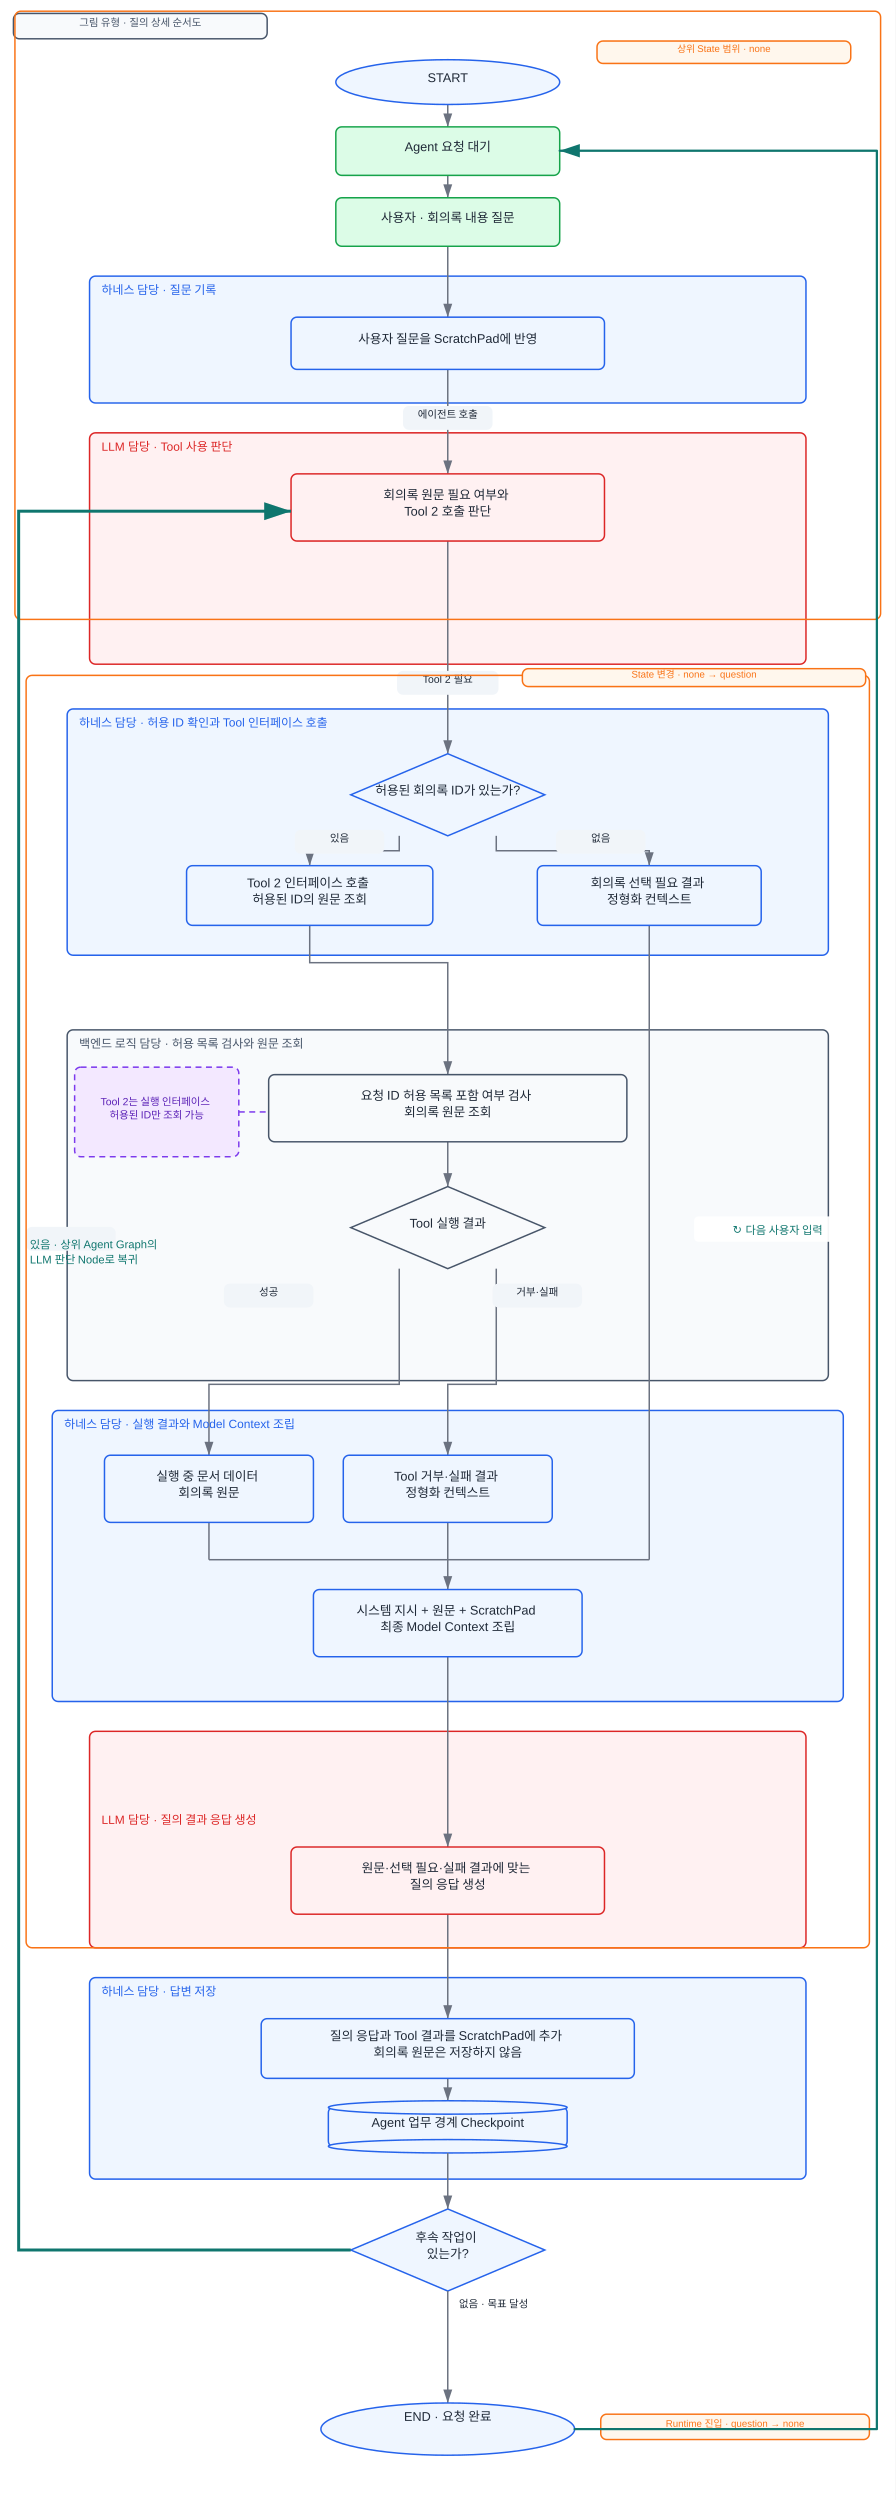
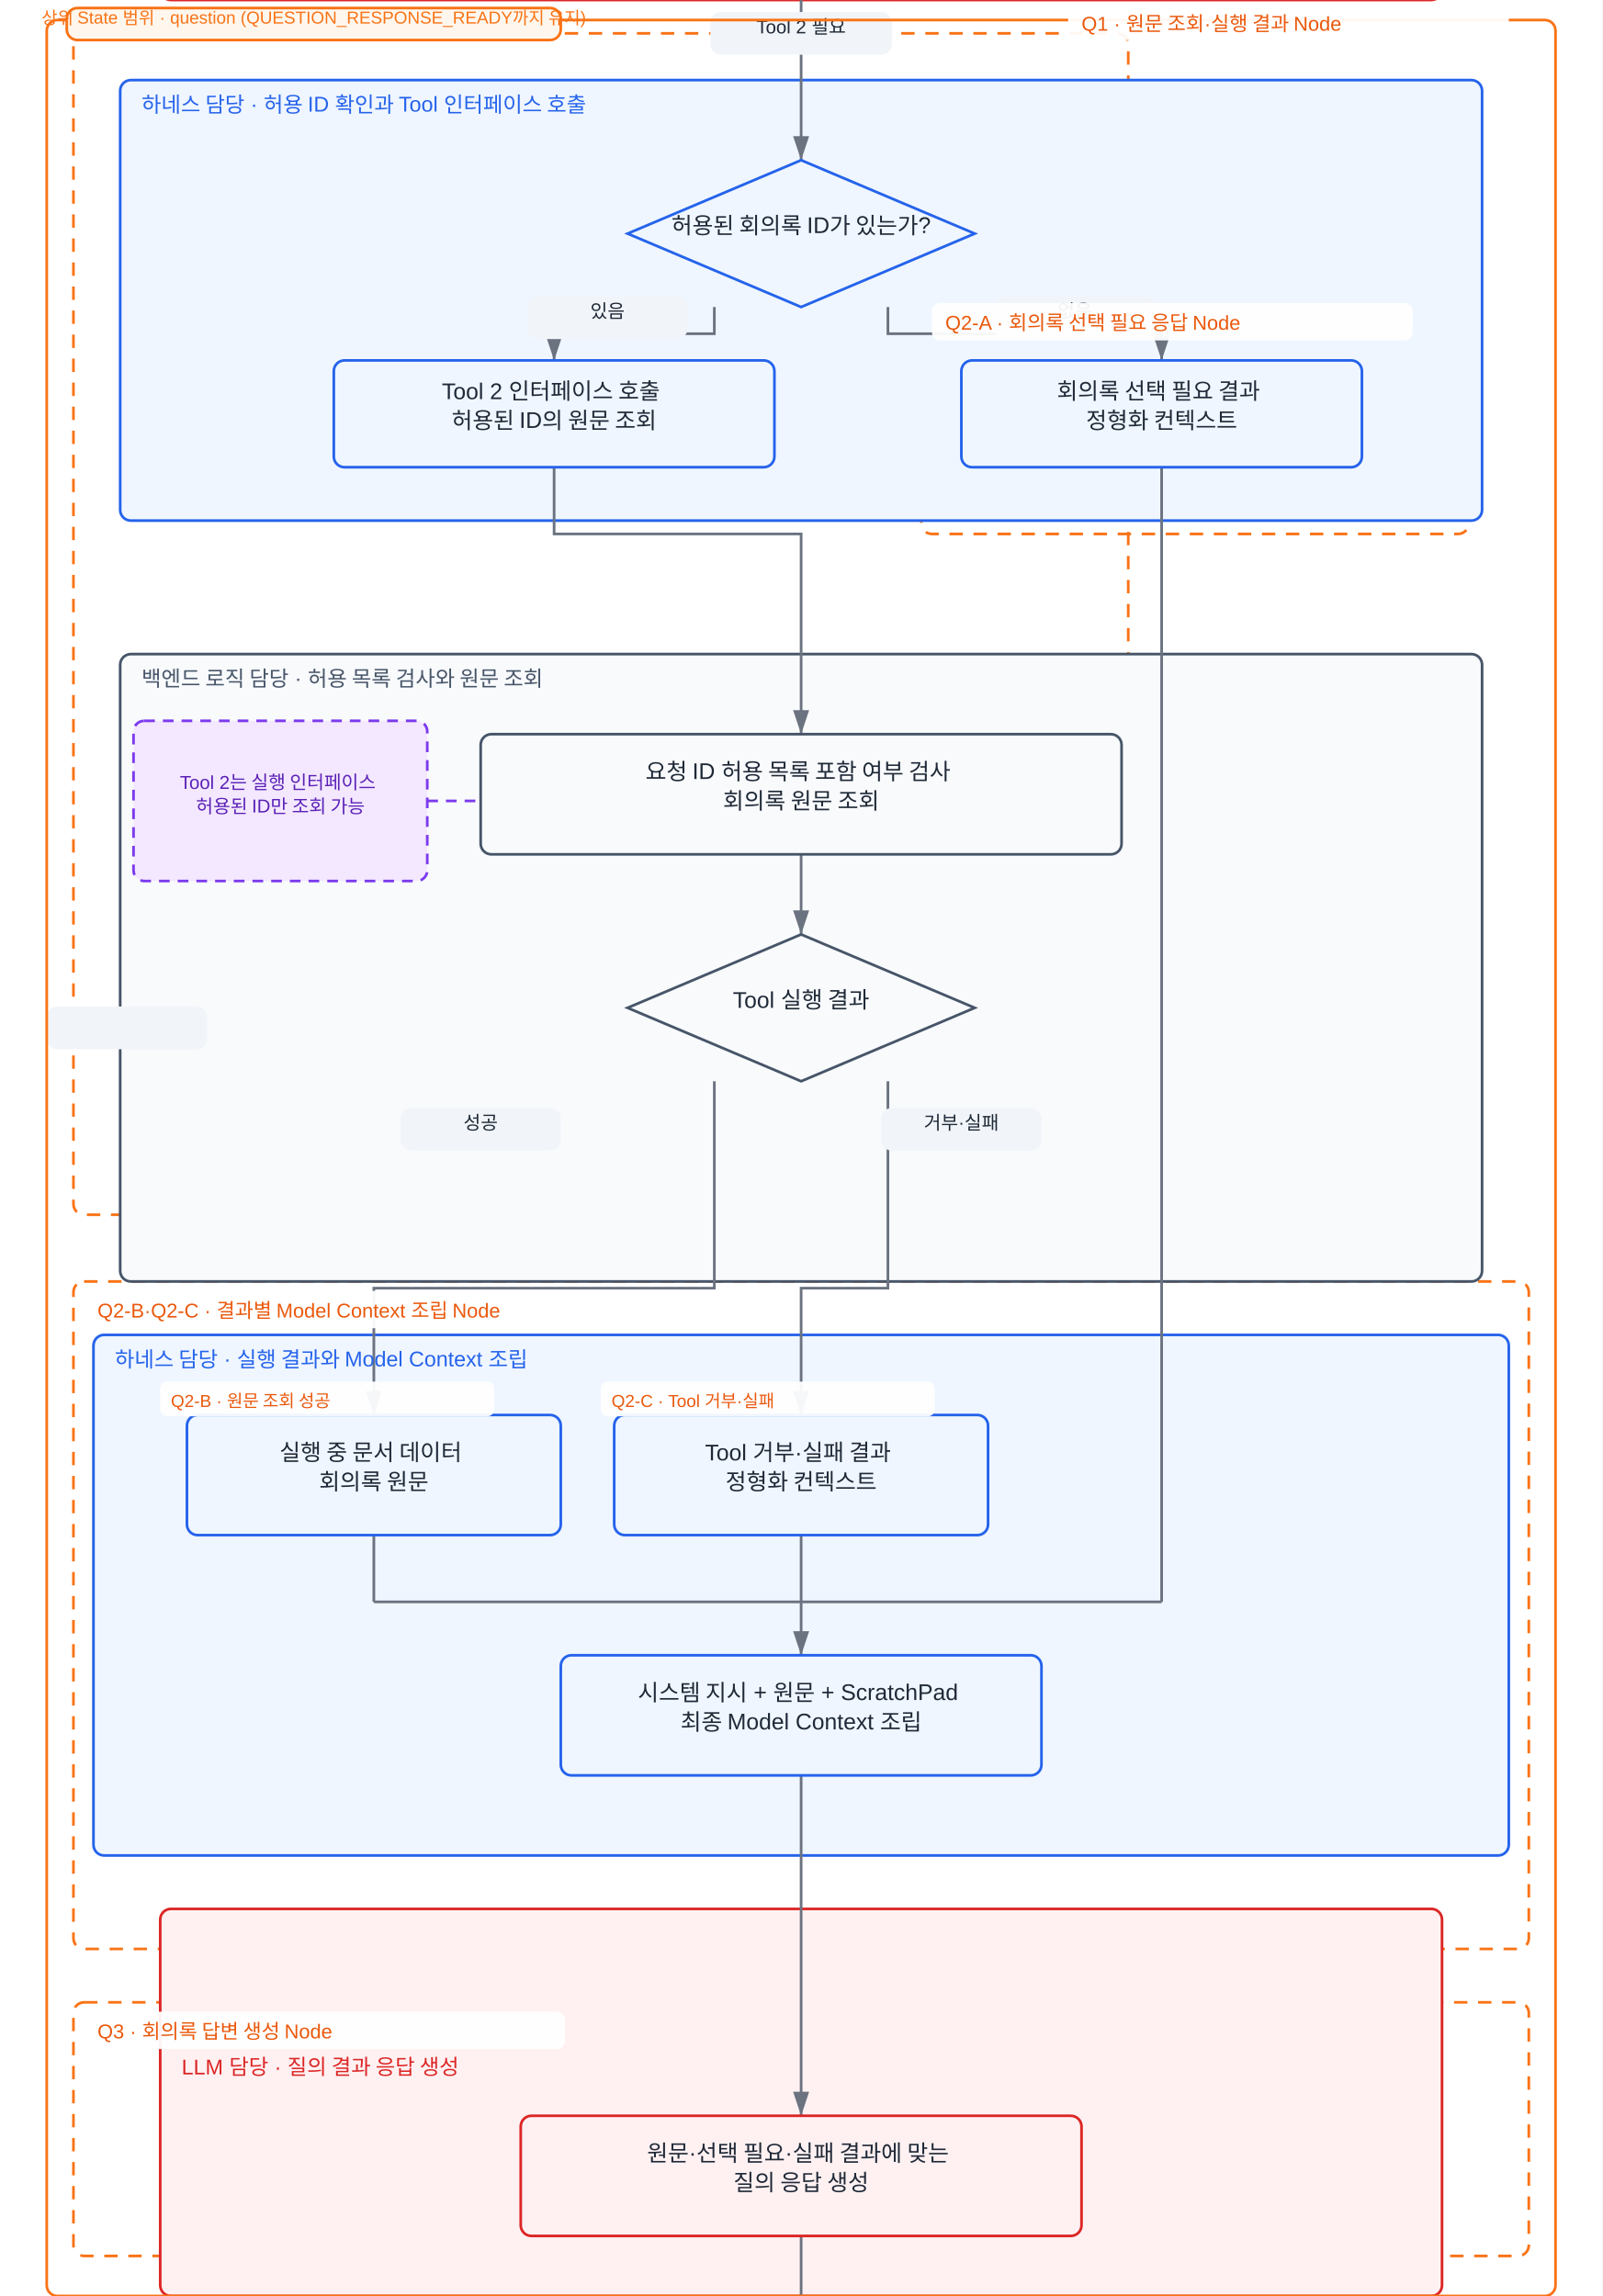
- <svg xmlns="http://www.w3.org/2000/svg" width="1200" height="3350" viewBox="0 0 1200 3350">
+ <svg xmlns="http://www.w3.org/2000/svg" width="1200" height="1720" viewBox="0 890 1200 1720">
  <defs>
    <marker id="ex-6b7280" markerWidth="10" markerHeight="10" refX="9" refY="3" orient="auto">
      <path d="M0,0 L0,6 L9,3 z" fill="#6b7280" />
    </marker>
    <marker id="ex-0f766e" markerWidth="10" markerHeight="10" refX="9" refY="3" orient="auto">
      <path d="M0,0 L0,6 L9,3 z" fill="#0f766e" />
    </marker>
  </defs>
-   <rect width="100%" height="100%" fill="white" />
+   <rect x="0" y="890" width="1200" height="1720" fill="white" />
+   <rect x="55" y="915" width="790" height="885" rx="8" fill="none" stroke="#f97316" stroke-width="2" stroke-dasharray="10 8" />
+   <rect x="690" y="1110" width="410" height="180" rx="8" fill="none" stroke="#f97316" stroke-width="2" stroke-dasharray="10 8" />
+   <rect x="55" y="1850" width="1090" height="500" rx="8" fill="none" stroke="#f97316" stroke-width="2" stroke-dasharray="10 8" />
+   <rect x="55" y="2390" width="1090" height="190" rx="8" fill="none" stroke="#f97316" stroke-width="2" stroke-dasharray="10 8" />
+   <line x1="420" y1="1930" x2="420" y2="2070" stroke="#fb923c" stroke-width="1.5" stroke-dasharray="7 7" opacity="0.8" />
+   <line x1="780" y1="1930" x2="780" y2="2070" stroke="#fb923c" stroke-width="1.5" stroke-dasharray="7 7" opacity="0.8" />
  <rect x="120" y="370" width="960" height="170" rx="8" fill="#eff6ff" stroke="#2563eb" stroke-width="2" opacity="1" />
  <rect x="120" y="580" width="960" height="310" rx="8" fill="#fff1f2" stroke="#dc2626" stroke-width="2" opacity="1" />
  <rect x="90" y="950" width="1020" height="330" rx="8" fill="#eff6ff" stroke="#2563eb" stroke-width="2" opacity="1" />
  <rect x="90" y="1380" width="1020" height="470" rx="8" fill="#f8fafc" stroke="#475569" stroke-width="2" opacity="1" />
  <rect x="70" y="1890" width="1060" height="390" rx="8" fill="#eff6ff" stroke="#2563eb" stroke-width="2" opacity="1" />
  <rect x="120" y="2320" width="960" height="290" rx="8" fill="#fff1f2" stroke="#dc2626" stroke-width="2" opacity="1" />
  <rect x="120" y="2650" width="960" height="270" rx="8" fill="#eff6ff" stroke="#2563eb" stroke-width="2" opacity="1" />
  <polyline points="600,140 600,170" fill="none" stroke="#6b7280" stroke-width="2" opacity="1" marker-end="url(#ex-6b7280)" />
  <polyline points="600,235 600,265" fill="none" stroke="#6b7280" stroke-width="2" opacity="1" marker-end="url(#ex-6b7280)" />
  <polyline points="600,330 600,425" fill="none" stroke="#6b7280" stroke-width="2" opacity="1" marker-end="url(#ex-6b7280)" />
  <polyline points="600,495 600,635" fill="none" stroke="#6b7280" stroke-width="2" opacity="1" marker-end="url(#ex-6b7280)" />
  <polyline points="600,725 600,1010" fill="none" stroke="#6b7280" stroke-width="2" opacity="1" marker-end="url(#ex-6b7280)" />
  <polyline points="535,1120 535,1140 415,1140 415,1160" fill="none" stroke="#6b7280" stroke-width="2" opacity="1" marker-end="url(#ex-6b7280)" />
  <polyline points="665,1120 665,1140 870,1140 870,1160" fill="none" stroke="#6b7280" stroke-width="2" opacity="1" marker-end="url(#ex-6b7280)" />
  <polyline points="415,1240 415,1290 600,1290 600,1440" fill="none" stroke="#6b7280" stroke-width="2" opacity="1" marker-end="url(#ex-6b7280)" />
  <polyline points="600,1530 600,1590" fill="none" stroke="#6b7280" stroke-width="2" opacity="1" marker-end="url(#ex-6b7280)" />
  <polyline points="320,1490 360,1490" fill="none" stroke="#7c3aed" stroke-width="2" opacity="1" stroke-dasharray="8 6" />
  <polyline points="535,1700 535,1855 280,1855 280,1950" fill="none" stroke="#6b7280" stroke-width="2" opacity="1" marker-end="url(#ex-6b7280)" />
  <polyline points="665,1700 665,1855 600,1855 600,1950" fill="none" stroke="#6b7280" stroke-width="2" opacity="1" marker-end="url(#ex-6b7280)" />
  <polyline points="280,2040 280,2090" fill="none" stroke="#6b7280" stroke-width="2" opacity="1" />
  <polyline points="600,2040 600,2090" fill="none" stroke="#6b7280" stroke-width="2" opacity="1" />
  <polyline points="870,1240 870,2090" fill="none" stroke="#6b7280" stroke-width="2" opacity="1" />
  <polyline points="280,2090 870,2090" fill="none" stroke="#6b7280" stroke-width="2" opacity="1" />
  <polyline points="600,2090 600,2130" fill="none" stroke="#6b7280" stroke-width="2" opacity="1" marker-end="url(#ex-6b7280)" />
  <polyline points="600,2220 600,2475" fill="none" stroke="#6b7280" stroke-width="2" opacity="1" marker-end="url(#ex-6b7280)" />
  <polyline points="600,2565 600,2705" fill="none" stroke="#6b7280" stroke-width="2" opacity="1" marker-end="url(#ex-6b7280)" />
  <polyline points="600,2785 600,2815" fill="none" stroke="#6b7280" stroke-width="2" opacity="1" marker-end="url(#ex-6b7280)" />
  <ellipse cx="600" cy="110" rx="150" ry="30" fill="#eff6ff" stroke="#2563eb" stroke-width="2" opacity="1" />
  <rect x="450" y="170" width="300" height="65" rx="8" fill="#dcfce7" stroke="#16a34a" stroke-width="2" opacity="1" />
  <rect x="450" y="265" width="300" height="65" rx="8" fill="#dcfce7" stroke="#16a34a" stroke-width="2" opacity="1" />
  <rect x="390" y="425" width="420" height="70" rx="8" fill="#eff6ff" stroke="#2563eb" stroke-width="2" opacity="1" />
  <rect x="390" y="635" width="420" height="90" rx="8" fill="#fff1f2" stroke="#dc2626" stroke-width="2" opacity="1" />
  <rect x="540" y="544" width="120" height="32" rx="8" fill="#f1f5f9" stroke="transparent" stroke-width="2" opacity="1" />
  <polygon points="600,1010 730,1065 600,1120 470,1065" fill="#eff6ff" stroke="#2563eb" stroke-width="2" opacity="1" />
  <rect x="250" y="1160" width="330" height="80" rx="8" fill="#eff6ff" stroke="#2563eb" stroke-width="2" opacity="1" />
  <rect x="720" y="1160" width="300" height="80" rx="8" fill="#eff6ff" stroke="#2563eb" stroke-width="2" opacity="1" />
  <rect x="532" y="899" width="136" height="32" rx="8" fill="#f1f5f9" stroke="transparent" stroke-width="2" opacity="1" />
  <rect x="395" y="1112" width="120" height="32" rx="8" fill="#f1f5f9" stroke="transparent" stroke-width="2" opacity="1" />
  <rect x="745" y="1112" width="120" height="32" rx="8" fill="#f1f5f9" stroke="transparent" stroke-width="2" opacity="1" />
  <rect x="360" y="1440" width="480" height="90" rx="8" fill="#f8fafc" stroke="#475569" stroke-width="2" opacity="1" />
  <polygon points="600,1590 730,1645 600,1700 470,1645" fill="#f8fafc" stroke="#475569" stroke-width="2" opacity="1" />
  <rect x="100" y="1430" width="220" height="120" rx="8" fill="#f3e8ff" stroke="#7c3aed" stroke-width="2" opacity="1" stroke-dasharray="8 6" />
  <rect x="140" y="1950" width="280" height="90" rx="8" fill="#eff6ff" stroke="#2563eb" stroke-width="2" opacity="1" />
  <rect x="460" y="1950" width="280" height="90" rx="8" fill="#eff6ff" stroke="#2563eb" stroke-width="2" opacity="1" />
  <rect x="420" y="2130" width="360" height="90" rx="8" fill="#eff6ff" stroke="#2563eb" stroke-width="2" opacity="1" />
  <rect x="300" y="1720" width="120" height="32" rx="8" fill="#f1f5f9" stroke="transparent" stroke-width="2" opacity="1" />
  <rect x="660" y="1720" width="120" height="32" rx="8" fill="#f1f5f9" stroke="transparent" stroke-width="2" opacity="1" />
  <rect x="390" y="2475" width="420" height="90" rx="8" fill="#fff1f2" stroke="#dc2626" stroke-width="2" opacity="1" />
  <rect x="350" y="2705" width="500" height="80" rx="8" fill="#eff6ff" stroke="#2563eb" stroke-width="2" opacity="1" />
  <rect x="440" y="2823" width="320" height="54" rx="8" fill="#eff6ff" stroke="#2563eb" stroke-width="2" opacity="1" />
  <ellipse cx="600" cy="2824" rx="160" ry="9" fill="#eff6ff" stroke="#2563eb" stroke-width="2" opacity="1" />
  <ellipse cx="600" cy="2876" rx="160" ry="9" fill="#eff6ff" stroke="#2563eb" stroke-width="2" opacity="1" />
  <rect x="35" y="1644" width="120" height="32" rx="8" fill="#f1f5f9" stroke="transparent" stroke-width="2" opacity="1" />
  <text x="600" y="110" text-anchor="middle" font-family="Arial,'Noto Sans KR',sans-serif" font-size="17" font-weight="400" fill="#1f2937">
    <tspan x="600" dy="0">START</tspan>
  </text>
  <text x="600" y="202.5" text-anchor="middle" font-family="Arial,'Noto Sans KR',sans-serif" font-size="17" font-weight="400" fill="#1f2937">
    <tspan x="600" dy="0">Agent 요청 대기</tspan>
  </text>
  <text x="600" y="297.5" text-anchor="middle" font-family="Arial,'Noto Sans KR',sans-serif" font-size="17" font-weight="400" fill="#1f2937">
    <tspan x="600" dy="0">사용자 · 회의록 내용 질문</tspan>
  </text>
  <text x="136" y="394" text-anchor="start" font-family="Arial,'Noto Sans KR',sans-serif" font-size="16" font-weight="400" fill="#2563eb">
    <tspan x="136" dy="0">하네스 담당 · 질문 기록</tspan>
  </text>
  <text x="600" y="460" text-anchor="middle" font-family="Arial,'Noto Sans KR',sans-serif" font-size="17" font-weight="400" fill="#1f2937">
    <tspan x="600" dy="0">사용자 질문을 ScratchPad에 반영</tspan>
  </text>
  <text x="136" y="604" text-anchor="start" font-family="Arial,'Noto Sans KR',sans-serif" font-size="16" font-weight="400" fill="#dc2626">
    <tspan x="136" dy="0">LLM 담당 · Tool 사용 판단</tspan>
  </text>
  <text x="600" y="669" text-anchor="middle" font-family="Arial,'Noto Sans KR',sans-serif" font-size="17" font-weight="400" fill="#1f2937">
    <tspan x="600" dy="0">회의록 원문 필요 여부와</tspan>
    <tspan x="600" dy="22">Tool 2 호출 판단</tspan>
  </text>
  <text x="600" y="560" text-anchor="middle" font-family="Arial,'Noto Sans KR',sans-serif" font-size="14" font-weight="400" fill="#1f2937">
    <tspan x="600" dy="0">에이전트 호출</tspan>
  </text>
  <text x="106" y="974" text-anchor="start" font-family="Arial,'Noto Sans KR',sans-serif" font-size="16" font-weight="400" fill="#2563eb">
    <tspan x="106" dy="0">하네스 담당 · 허용 ID 확인과 Tool 인터페이스 호출</tspan>
  </text>
  <text x="600" y="1065" text-anchor="middle" font-family="Arial,'Noto Sans KR',sans-serif" font-size="17" font-weight="400" fill="#1f2937">
    <tspan x="600" dy="0">허용된 회의록 ID가 있는가?</tspan>
  </text>
  <text x="415" y="1189" text-anchor="middle" font-family="Arial,'Noto Sans KR',sans-serif" font-size="17" font-weight="400" fill="#1f2937">
    <tspan x="415" dy="0">Tool 2 인터페이스 호출</tspan>
    <tspan x="415" dy="22">허용된 ID의 원문 조회</tspan>
  </text>
  <text x="870" y="1189" text-anchor="middle" font-family="Arial,'Noto Sans KR',sans-serif" font-size="17" font-weight="400" fill="#1f2937">
    <tspan x="870" dy="0">회의록 선택 필요 결과</tspan>
    <tspan x="870" dy="22">정형화 컨텍스트</tspan>
  </text>
  <text x="600" y="915" text-anchor="middle" font-family="Arial,'Noto Sans KR',sans-serif" font-size="14" font-weight="400" fill="#1f2937">
    <tspan x="600" dy="0">Tool 2 필요</tspan>
  </text>
  <text x="455" y="1128" text-anchor="middle" font-family="Arial,'Noto Sans KR',sans-serif" font-size="14" font-weight="400" fill="#1f2937">
    <tspan x="455" dy="0">있음</tspan>
  </text>
  <text x="805" y="1128" text-anchor="middle" font-family="Arial,'Noto Sans KR',sans-serif" font-size="14" font-weight="400" fill="#1f2937">
    <tspan x="805" dy="0">없음</tspan>
  </text>
  <text x="106" y="1404" text-anchor="start" font-family="Arial,'Noto Sans KR',sans-serif" font-size="16" font-weight="400" fill="#475569">
    <tspan x="106" dy="0">백엔드 로직 담당 · 허용 목록 검사와 원문 조회</tspan>
  </text>
  <text x="600" y="1474" text-anchor="middle" font-family="Arial,'Noto Sans KR',sans-serif" font-size="17" font-weight="400" fill="#1f2937">
    <tspan x="600" dy="0">요청 ID 허용 목록 포함 여부 검사</tspan>
    <tspan x="600" dy="22">회의록 원문 조회</tspan>
  </text>
  <text x="600" y="1645" text-anchor="middle" font-family="Arial,'Noto Sans KR',sans-serif" font-size="17" font-weight="400" fill="#1f2937">
    <tspan x="600" dy="0">Tool 실행 결과</tspan>
  </text>
  <text x="210" y="1481" text-anchor="middle" font-family="Arial,'Noto Sans KR',sans-serif" font-size="14" font-weight="400" fill="#5b21b6">
    <tspan x="210" dy="0">Tool 2는 실행 인터페이스</tspan>
    <tspan x="210" dy="18">허용된 ID만 조회 가능</tspan>
  </text>
  <text x="86" y="1914" text-anchor="start" font-family="Arial,'Noto Sans KR',sans-serif" font-size="16" font-weight="400" fill="#2563eb">
    <tspan x="86" dy="0">하네스 담당 · 실행 결과와 Model Context 조립</tspan>
  </text>
  <text x="280" y="1984" text-anchor="middle" font-family="Arial,'Noto Sans KR',sans-serif" font-size="17" font-weight="400" fill="#1f2937">
    <tspan x="280" dy="0">실행 중 문서 데이터</tspan>
    <tspan x="280" dy="22">회의록 원문</tspan>
  </text>
  <text x="600" y="1984" text-anchor="middle" font-family="Arial,'Noto Sans KR',sans-serif" font-size="17" font-weight="400" fill="#1f2937">
    <tspan x="600" dy="0">Tool 거부·실패 결과</tspan>
    <tspan x="600" dy="22">정형화 컨텍스트</tspan>
  </text>
  <text x="600" y="2164" text-anchor="middle" font-family="Arial,'Noto Sans KR',sans-serif" font-size="17" font-weight="400" fill="#1f2937">
    <tspan x="600" dy="0">시스템 지시 + 원문 + ScratchPad</tspan>
    <tspan x="600" dy="22">최종 Model Context 조립</tspan>
  </text>
  <text x="360" y="1736" text-anchor="middle" font-family="Arial,'Noto Sans KR',sans-serif" font-size="14" font-weight="400" fill="#1f2937">
    <tspan x="360" dy="0">성공</tspan>
  </text>
  <text x="720" y="1736" text-anchor="middle" font-family="Arial,'Noto Sans KR',sans-serif" font-size="14" font-weight="400" fill="#1f2937">
    <tspan x="720" dy="0">거부·실패</tspan>
  </text>
  <text x="136" y="2444" text-anchor="start" font-family="Arial,'Noto Sans KR',sans-serif" font-size="16" font-weight="400" fill="#dc2626">
    <tspan x="136" dy="0">LLM 담당 · 질의 결과 응답 생성</tspan>
  </text>
  <text x="600" y="2509" text-anchor="middle" font-family="Arial,'Noto Sans KR',sans-serif" font-size="17" font-weight="400" fill="#1f2937">
    <tspan x="600" dy="0">원문·선택 필요·실패 결과에 맞는</tspan>
    <tspan x="600" dy="22">질의 응답 생성</tspan>
  </text>
  <text x="136" y="2674" text-anchor="start" font-family="Arial,'Noto Sans KR',sans-serif" font-size="16" font-weight="400" fill="#2563eb">
    <tspan x="136" dy="0">하네스 담당 · 답변 저장</tspan>
  </text>
  <text x="600" y="2734" text-anchor="middle" font-family="Arial,'Noto Sans KR',sans-serif" font-size="17" font-weight="400" fill="#1f2937">
    <tspan x="600" dy="0">질의 응답과 Tool 결과를 ScratchPad에 추가</tspan>
    <tspan x="600" dy="22">회의록 원문은 저장하지 않음</tspan>
  </text>
  <text x="600" y="2850" text-anchor="middle" font-family="Arial,'Noto Sans KR',sans-serif" font-size="17" font-weight="400" fill="#1f2937">
    <tspan x="600" dy="0">Agent 업무 경계 Checkpoint</tspan>
  </text>
  <rect x="18" y="18" width="340" height="34" rx="8" fill="#f8fafc" stroke="#475569" stroke-width="2" opacity="1" />
  <text x="188" y="35" text-anchor="middle" font-family="Arial,'Noto Sans KR',sans-serif" font-size="14" font-weight="400" fill="#475569">
    <tspan x="188" dy="0">그림 유형 · 질의 상세 순서도</tspan>
  </text>
  <rect x="20" y="15" width="1160" height="815" rx="8" fill="none" stroke="#f97316" stroke-width="2" opacity="1" />
  <rect x="800" y="55" width="340" height="30" rx="8" fill="#fff7ed" stroke="#f97316" stroke-width="2" opacity="1" />
  <text x="970" y="70" text-anchor="middle" font-family="Arial,'Noto Sans KR',sans-serif" font-size="13" font-weight="400" fill="#f97316">
    <tspan x="970" dy="0">상위 State 범위 · none</tspan>
  </text>
  <rect x="35" y="905" width="1130" height="1705" rx="8" fill="none" stroke="#f97316" stroke-width="2" opacity="1" />
-   <rect x="700" y="896" width="460" height="24" rx="8" fill="#fff7ed" stroke="#f97316" stroke-width="2" opacity="1" />
-   <text x="930" y="908" text-anchor="middle" font-family="Arial,'Noto Sans KR',sans-serif" font-size="13" font-weight="400" fill="#f97316">
-     <tspan x="930" dy="0">State 변경 · none → question</tspan>
+   <rect x="50" y="896" width="370" height="24" rx="8" fill="#fff7ed" stroke="#f97316" stroke-width="2" opacity="1" />
+   <text x="235" y="908" text-anchor="middle" font-family="Arial,'Noto Sans KR',sans-serif" font-size="13" font-weight="400" fill="#f97316">
+     <tspan x="235" dy="0">상위 State 범위 · question (QUESTION_RESPONSE_READY까지 유지)</tspan>
  </text>
  <polygon points="600,2960 730,3015 600,3070 470,3015" fill="#eff6ff" stroke="#2563eb" stroke-width="2" opacity="1" />
  <text x="600" y="3004" text-anchor="middle" font-family="Arial,'Noto Sans KR',sans-serif" font-size="17" font-weight="400" fill="#1f2937">
    <tspan x="600" dy="0">후속 작업이</tspan>
    <tspan x="600" dy="22">있는가?</tspan>
  </text>
  <polyline points="600,2885 600,2960" fill="none" stroke="#6b7280" stroke-width="2" opacity="1" marker-end="url(#ex-6b7280)" />
-   <polyline points="470,3015 25,3015 25,685 390,685" fill="none" stroke="#0f766e" stroke-width="4" opacity="1" marker-end="url(#ex-0f766e)" />
-   <text x="40" y="1673" text-anchor="start" font-family="Arial,'Noto Sans KR',sans-serif" font-size="15" font-weight="400" fill="#0f766e">
-     <tspan x="40" dy="0">있음 · 상위 Agent Graph의</tspan>
-     <tspan x="40" dy="20">LLM 판단 Node로 복귀</tspan>
-   </text>
  <polyline points="600,3070 600,3220" fill="none" stroke="#6b7280" stroke-width="2" opacity="1" marker-end="url(#ex-6b7280)" />
  <text x="615" y="3092" text-anchor="start" font-family="Arial,'Noto Sans KR',sans-serif" font-size="14" font-weight="400" fill="#1f2937">
    <tspan x="615" dy="0">없음 · 목표 달성</tspan>
  </text>
  <ellipse cx="600" cy="3255" rx="170" ry="35" fill="#eff6ff" stroke="#2563eb" stroke-width="2" opacity="1" />
  <text x="600" y="3244" text-anchor="middle" font-family="Arial,'Noto Sans KR',sans-serif" font-size="17" font-weight="400" fill="#1f2937">
    <tspan x="600" dy="0">END · 요청 완료</tspan>
  </text>
  <rect x="805" y="3235" width="360" height="34" rx="8" fill="#fff7ed" stroke="#f97316" stroke-width="2" opacity="1" />
  <text x="985" y="3252" text-anchor="middle" font-family="Arial,'Noto Sans KR',sans-serif" font-size="13" font-weight="400" fill="#f97316">
    <tspan x="985" dy="0">Runtime 진입 · question → none</tspan>
  </text>
-   <path d="M 770 3255 L 1175 3255 L 1175 202 L 750 202" fill="none" stroke="#0f766e" stroke-width="3" stroke-linejoin="round" stroke-linecap="round" marker-end="url(#ex-0f766e)" />
-   <rect x="930" y="1630" width="225" height="34" rx="6" fill="white" fill-opacity="0.94" />
-   <text x="1042" y="1653" text-anchor="middle" font-family="Arial,'Noto Sans KR',sans-serif" font-size="15" fill="#0f766e">↻ 다음 사용자 입력</text>
+   <rect x="800" y="896" width="330" height="24" rx="6" fill="white" fill-opacity="0.94" />
+   <text x="810" y="913" font-family="Arial,'Noto Sans KR',sans-serif" font-size="15" fill="#ea580c">Q1 · 원문 조회·실행 결과 Node</text>
+   <rect x="698" y="1117" width="360" height="28" rx="6" fill="white" fill-opacity="0.94" />
+   <text x="708" y="1137" font-family="Arial,'Noto Sans KR',sans-serif" font-size="15" fill="#ea580c">Q2-A · 회의록 선택 필요 응답 Node</text>
+   <rect x="63" y="1857" width="360" height="28" rx="6" fill="white" fill-opacity="0.94" />
+   <text x="73" y="1877" font-family="Arial,'Noto Sans KR',sans-serif" font-size="15" fill="#ea580c">Q2-B·Q2-C · 결과별 Model Context 조립 Node</text>
+   <rect x="63" y="2397" width="360" height="28" rx="6" fill="white" fill-opacity="0.94" />
+   <text x="73" y="2417" font-family="Arial,'Noto Sans KR',sans-serif" font-size="15" fill="#ea580c">Q3 · 회의록 답변 생성 Node</text>
+   <rect x="120" y="1925" width="250" height="26" rx="5" fill="white" fill-opacity="0.94" />
+   <text x="128" y="1944" font-family="Arial,'Noto Sans KR',sans-serif" font-size="13" fill="#ea580c">Q2-B · 원문 조회 성공</text>
+   <rect x="450" y="1925" width="250" height="26" rx="5" fill="white" fill-opacity="0.94" />
+   <text x="458" y="1944" font-family="Arial,'Noto Sans KR',sans-serif" font-size="13" fill="#ea580c">Q2-C · Tool 거부·실패</text>
</svg>
